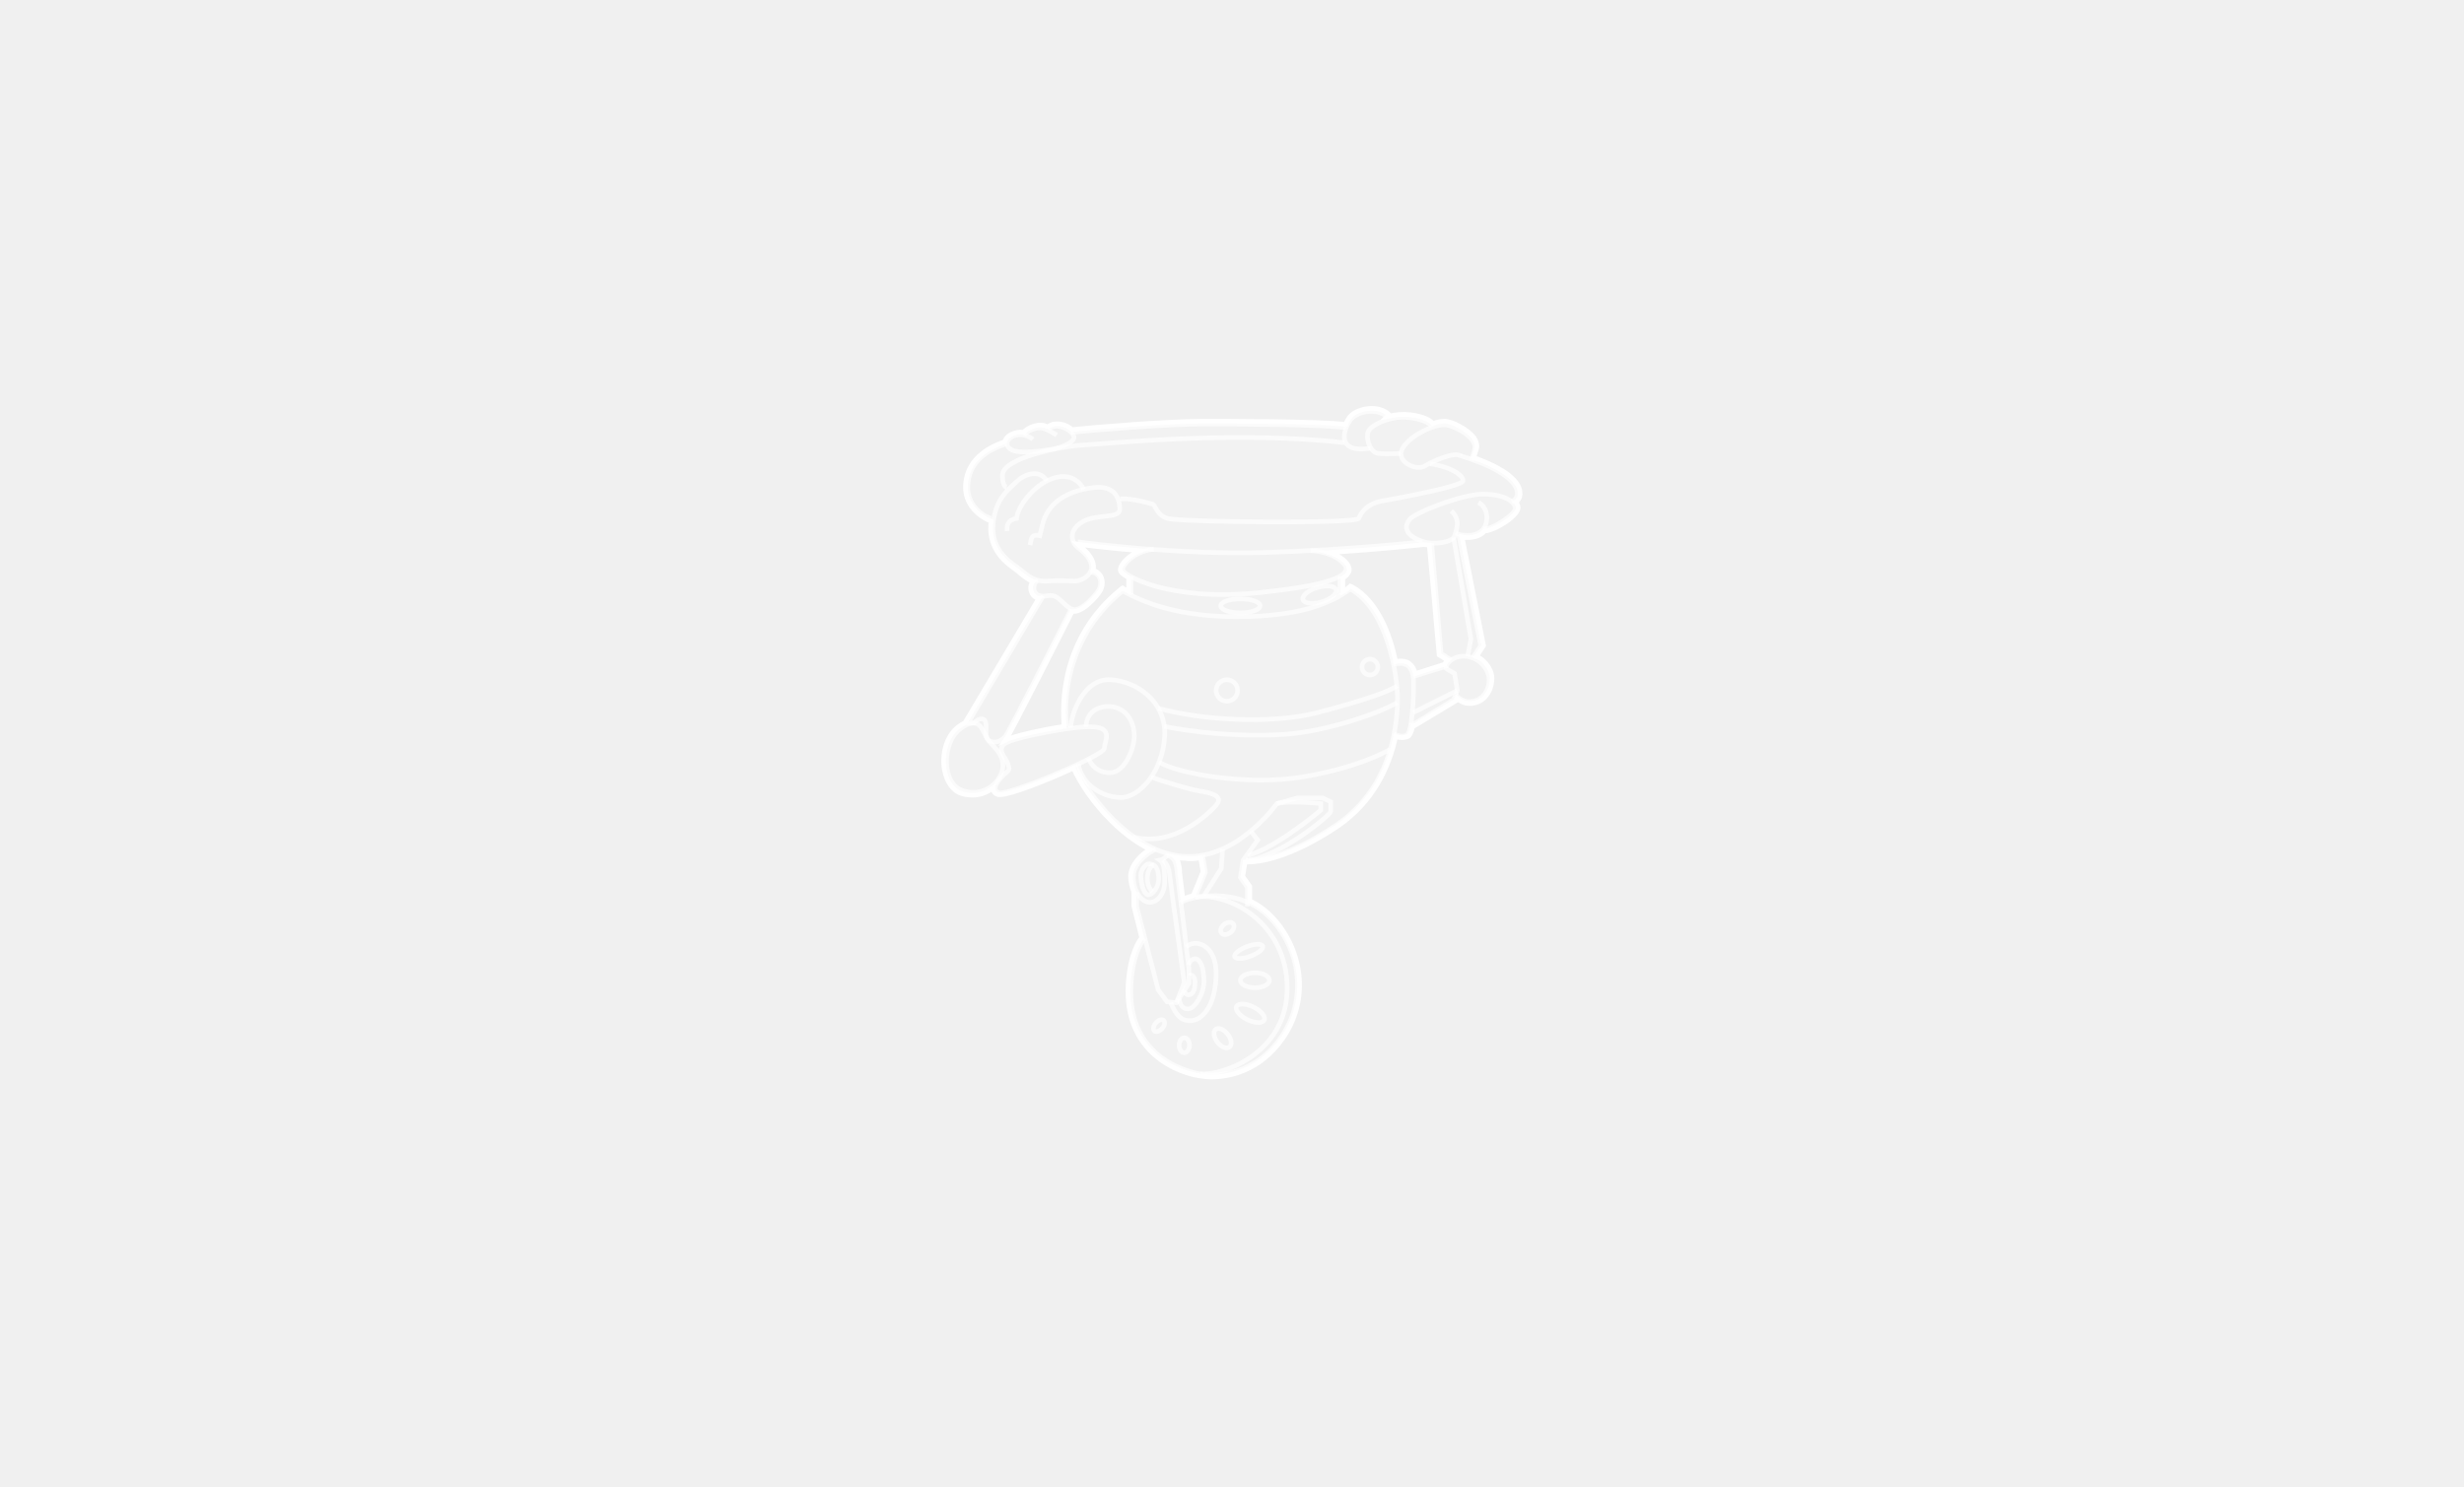
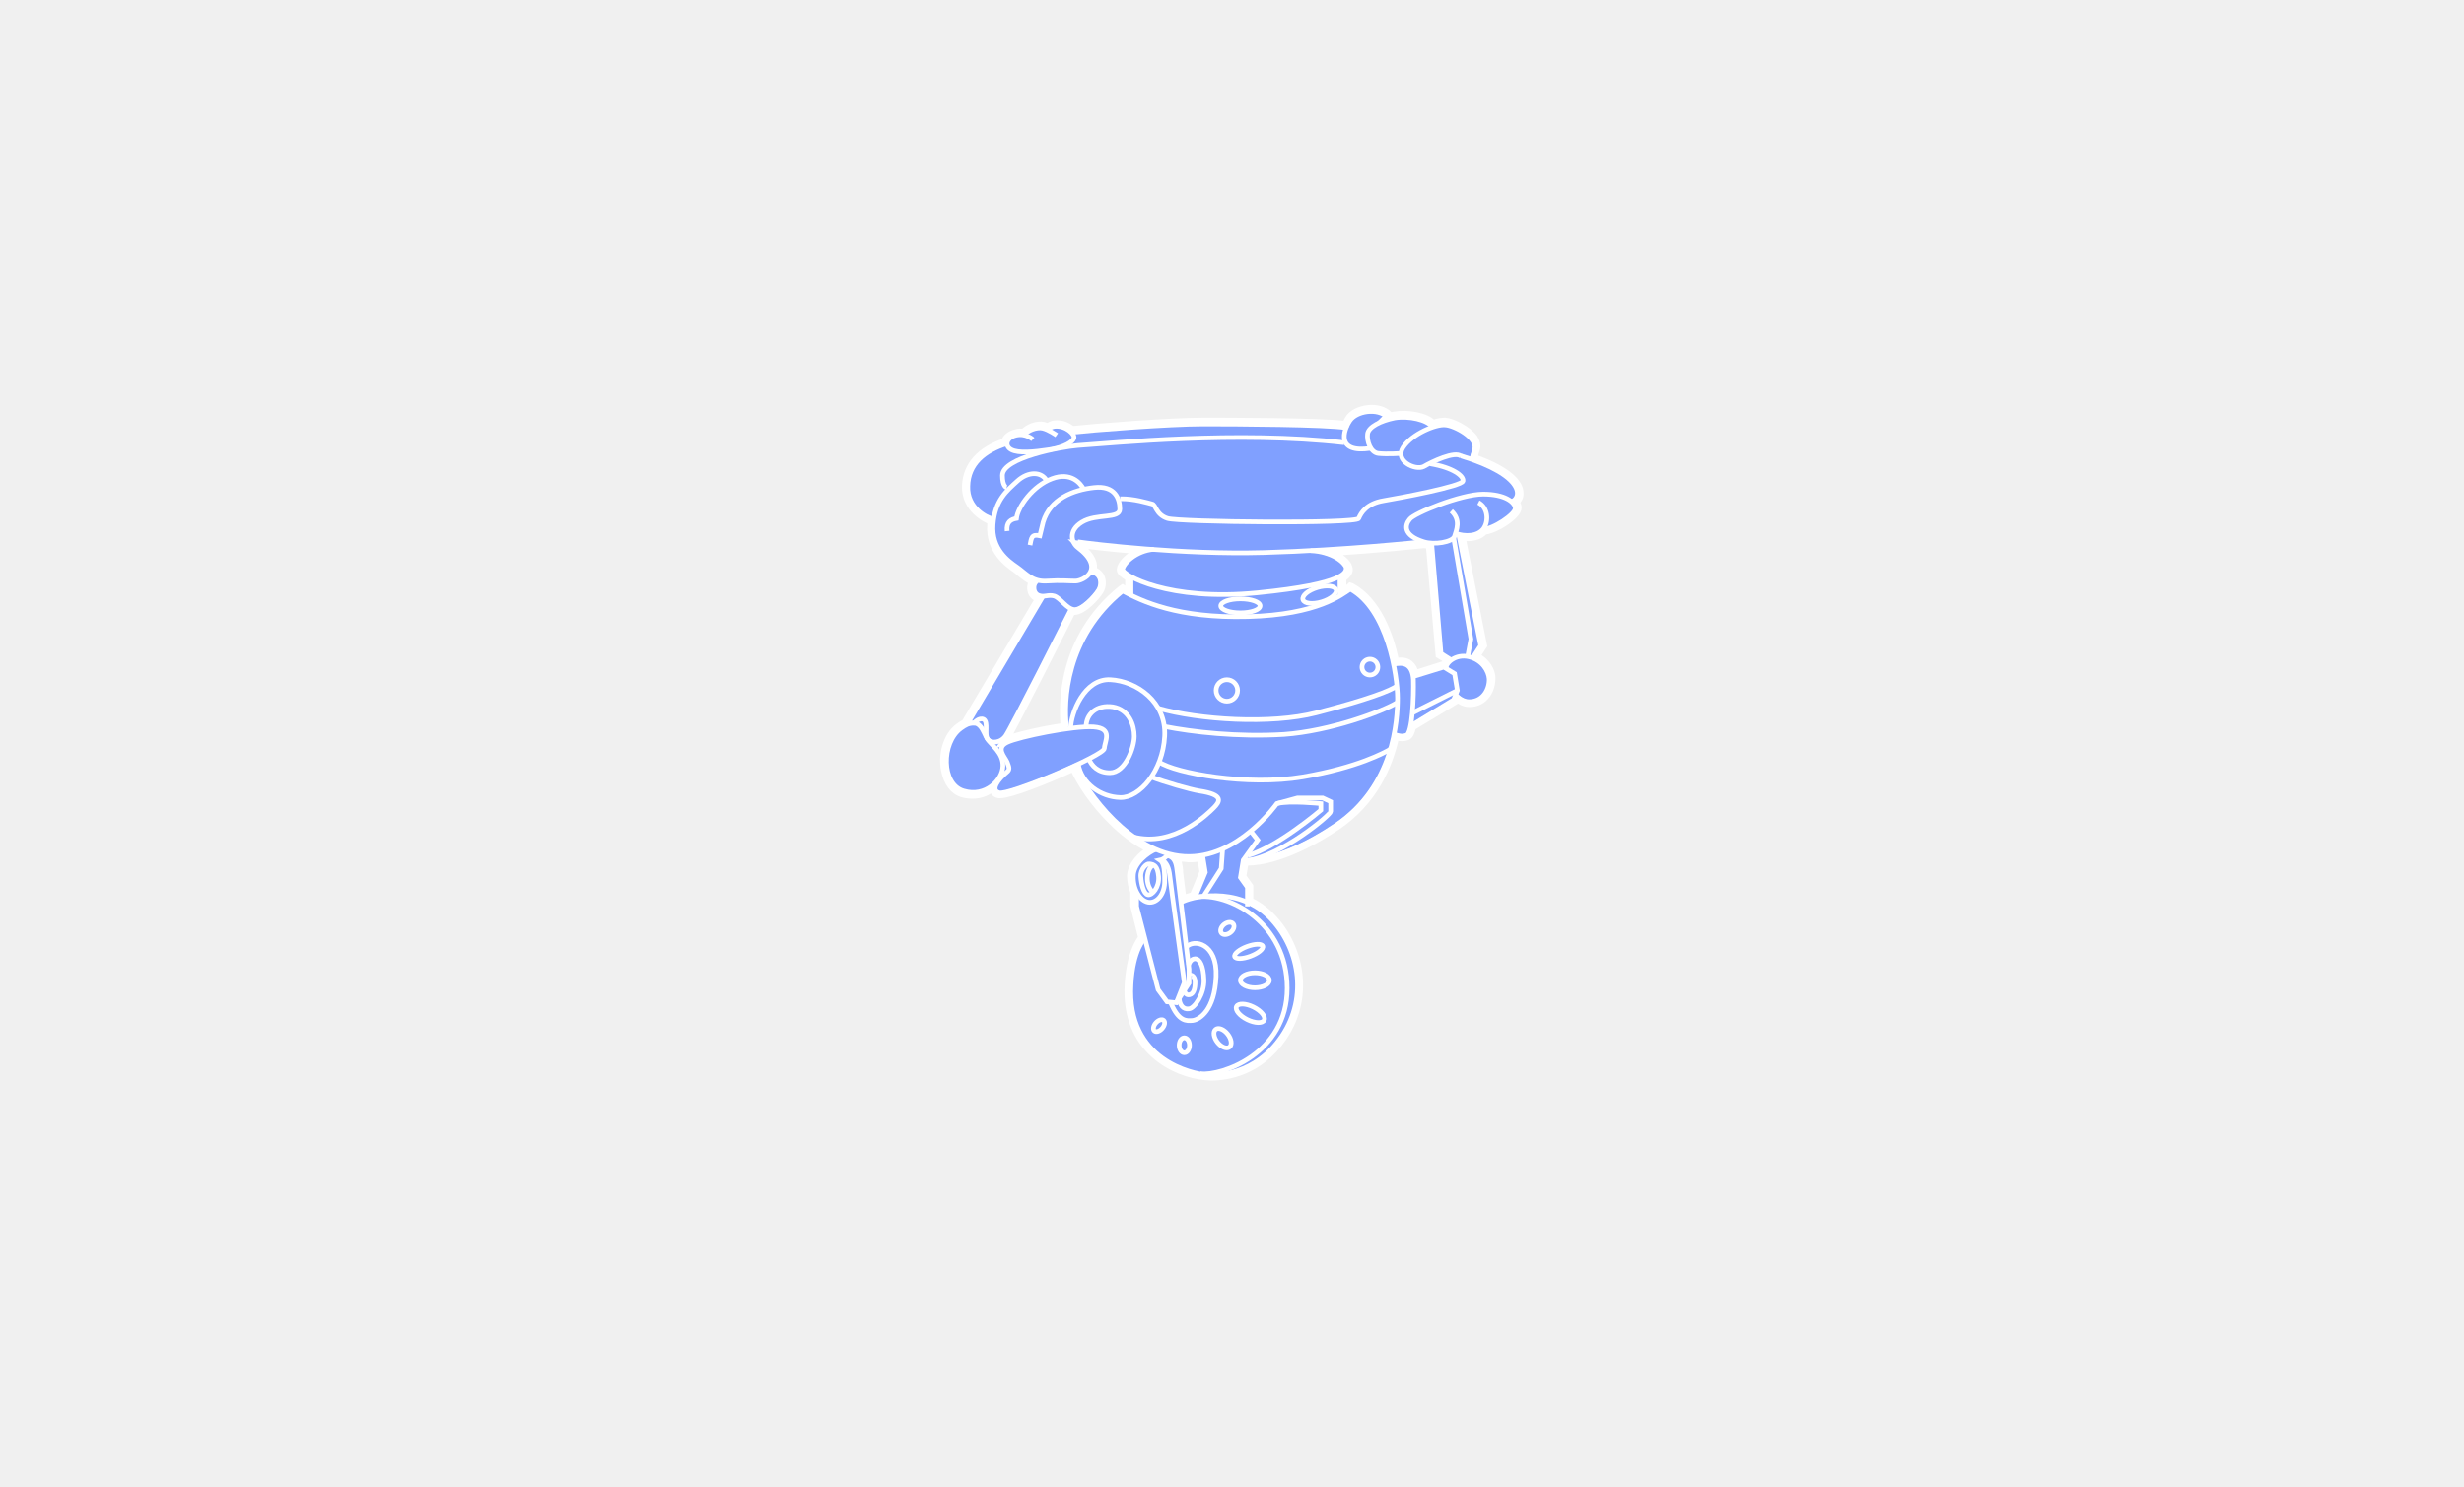
<svg id="bp-493" viewBox="0 0 527 318">
  <style type="text/css">
- 		.st0{fill:#fff2;stroke:#fff;stroke-miterlimit:10;}
- 		.st1{fill:none;stroke:#fffa;stroke-miterlimit:10;}
+ 		.st0{fill:#80a0ff;stroke:#fff;stroke-width:1.5;stroke-miterlimit:10;}
+ 		.st1{fill:none;stroke:#fff;stroke-miterlimit:10;}
</style>
  <g>
    <path class="st0" d="M212,111.5c0,0.2,0,0.5-0.1,0.7c-0.4,5.6,3.6,8.4,5.3,9.6c0.4,0.3,0.8,0.6,1.1,0.9c0.8,0.6,1.6,1.3,2.6,1.7   c-0.2,0.2-0.3,0.5-0.4,0.8c-0.2,0.9,0.1,2.1,1.1,2.6c0.2,0.1,0.4,0.2,0.6,0.2l-15.8,26.6c-0.4,0.2-0.9,0.5-1.3,0.8   c-2.8,2-3.7,6.2-3.1,9.3c0.5,2.6,1.8,4.5,3.8,5.1c0.7,0.2,1.5,0.3,2.2,0.3c1.4,0,2.8-0.4,4-1.3c0.1-0.1,0.2-0.2,0.4-0.3   c0,0.1,0,0.3,0,0.4c0.1,0.4,0.3,0.9,1.2,1.1c0.1,0,0.2,0,0.3,0c2.2,0,9.9-3,15.7-5.7c1.3,3,4.2,7.5,8.2,11.4c2.1,2.1,4.9,4.4,8.2,6   c-1.8,1-4.1,3.2-4.2,5.7c0,1.2,0.3,2.4,0.7,3.4v3l1.7,6.8c-0.6,0.7-2.5,3.5-2.9,9.9c-0.9,14.4,10.3,19.2,16.3,19.8   c0.4,0,0.8,0.1,1.4,0.1c3.4,0,10.4-1,15.5-8.5c6.2-9.2,3.3-20.1-2.8-26.1c-1.4-1.4-2.9-2.4-4.4-3.1v-3.1l-1.5-2.1l0.5-3.1   c0.1,0,0.3,0,0.7,0c2.1,0,8.7-0.7,19-7.6c7.8-5.3,11.1-12.8,12.5-19.2c0.4,0.1,0.9,0.2,1.4,0.2c0.4,0,0.7-0.1,1.1-0.2   c0.5-0.2,0.9-1,1.1-2.1l9.3-5.6l0.2-0.5c0.6,0.5,1.5,1.1,2.7,1.1c1.3,0,2.5-0.5,3.3-1.4c1-1,1.5-2.5,1.5-4.1c0-1.3-1-3.5-3.3-4.6   l1.5-2.3l-4.6-23.2c0.4,0.1,0.8,0.1,1.2,0.1c1.4,0,2.8-0.4,3.6-1.4c1.8-0.1,5-2,6.3-3.4c0.6-0.6,0.9-1.2,0.9-1.6   c0-0.4-0.2-0.8-0.5-1.2c0.6-0.4,1-1.2,0.9-2c0-1.3-1.1-4.4-9.9-7.5l0.6-1.9c0.2-0.7,0-1.5-0.5-2.3c-1.4-1.9-4.7-3.5-6.2-3.6   c-0.6,0-1.6,0.1-2.6,0.5c-1.4-1.6-5.5-2.3-8.3-1.8c-0.5,0.1-1,0.2-1.5,0.3l0.4-0.4c-1-1-2.7-1.5-4.5-1.3c-1.8,0.2-3.5,1-4.2,2.2   c-0.2,0.4-0.5,0.8-0.6,1.2c-5.4-0.7-26.2-0.7-30.4-0.7c0,0,0,0,0,0c-7.3,0-23.6,1.3-28.1,1.8c-0.8-0.7-2.1-1.4-3.7-1.2   c-0.6,0-1.2,0.4-1.5,0.6c-0.3-0.1-0.6-0.2-0.9-0.3c-1.4-0.3-3.3,0.4-4.3,1.5c-0.5-0.1-1.1-0.1-1.7,0.1c-1.2,0.3-2.1,1-2.3,1.9   c-5.3,1.8-8.2,5-8.4,9.4C206.3,109,211.1,111.2,212,111.5z M305.7,116.6l2.1,23.5l1.8,1.1c-0.3,0.3-0.5,0.6-0.6,0.9l0,0l-6.3,2   c-0.2-0.9-0.6-1.6-1.2-2.1c-0.7-0.6-1.8-0.7-3-0.5c-1.2-5.8-3.9-13-9.4-16l-0.3-0.1l-0.2,0.2c-0.2,0.1-0.3,0.2-0.5,0.4   c-0.2,0.2-0.5,0.4-0.9,0.6v-2.9c0.4-0.3,0.8-0.6,1-0.9c0.5-0.6,0.4-1.2,0.3-1.4c-0.2-0.9-1.6-2.4-4.1-3.2   c10.8-0.7,19.1-1.6,20.1-1.7C304.8,116.5,305.2,116.6,305.7,116.6z M215.1,158.3c1.1-1.5,12.9-24.9,14.2-27.5c0.1,0,0.1,0,0.2,0   c0.1,0,0.2,0,0.2,0c2,0,4.8-3.1,5.6-4.4c0.6-1,0.6-2.3,0.1-3.2c-0.4-0.6-0.9-1-1.6-1.2c0.3-1.2,0-3-3-5.3c-0.1-0.1-0.2-0.2-0.3-0.3   c0.7,0.1,5.9,0.8,13.3,1.4c-2.5,1.1-4.1,2.9-4.2,4c0,0.3,0.1,0.6,0.5,0.9c0.2,0.2,0.7,0.5,1.3,0.9v2.9c-0.4-0.2-0.7-0.4-1-0.5   l-0.3-0.2l-0.3,0.2c-13.1,10.6-12.6,25.1-12.2,29.4C222.7,156.1,216.8,157.5,215.1,158.3z M256.8,183.5l0.5,3l-2.1,5.1   c-0.9,0.2-1.6,0.5-2.2,0.7c-0.4-2.9-0.6-5.2-0.7-5.7l0-0.4c-0.1-0.9-0.2-2-0.9-2.8c0.6,0.1,1.2,0.2,1.9,0.2   C254.4,183.8,255.6,183.7,256.8,183.5z M266.9,183.4L266.9,183.4C266.9,183.4,266.9,183.4,266.9,183.4L266.9,183.4z" />
  </g>
  <g>
    <path class="st1" d="M220.9,94c0,0-1.5-1.4-3.6-0.9c-2.1,0.5-2.5,2.3-1,3.1c1.5,0.8,4.8,0.5,8.1,0c3.3-0.5,5.1-1.7,5.3-2.5   c0.2-0.8-1.7-2.7-4.1-2.5c-0.8,0.1-1.5,0.6-1.5,0.6" />
    <path class="st1" d="M219,93.1c0.7-1,2.7-1.8,4-1.5c1.3,0.3,3,1.5,3,1.5" />
    <path class="st1" d="M215.3,94.9c-4.7,1.5-8.2,4.3-8.3,9.1c-0.2,4.8,4.3,6.8,5,6.9" />
    <path class="st1" d="M215.3,104.3c0,0-0.9-0.2-0.9-2.6c0-3.8,12.5-6.1,16.1-6.4c7.5-0.5,34.1-3.2,57-0.6" />
    <path class="st1" d="M305.9,99.2c4.8,0.8,7.2,2.6,7,3.7c-0.2,1.1-13.4,3.6-17,4.2c-3.6,0.6-4.8,2.6-5.3,3.8   c-0.5,1.2-38.4,0.8-40.9,0s-2.5-3-3.3-3.1c-0.8-0.2-4-1.2-6.8-1.1" />
    <path class="st1" d="M230.5,115.9c3.4,0.5,22.3,2.8,39.8,2.3s34-2.3,34-2.3" />
    <path class="st1" d="M311.3,114.1c2,0.7,4.7,0.7,6-1c1.2-1.7,0.9-4.6-1.1-5.6" />
    <path class="st1" d="M317.2,113.2c2,0.1,7-3.2,6.9-4.5c-0.1-1.3-2.2-3-6.9-3c-4.7,0-14.8,4.1-15.7,5.4c-1,1.2-1.5,3.4,3,4.8   c2.2,0.7,6.2,0.1,6.6-1.2s1.4-3.5-0.7-5.4" />
    <path class="st1" d="M323.3,107.3c2.1-0.7,3.2-5.5-10.9-9.8" />
    <path class="st1" d="M312.5,97.6c-1.3-1.2-6.3,1.2-8,2.2c-1.8,0.9-6.3-1.2-4.4-4.1s7-5,9-4.8c2,0.1,7,2.8,6.3,5.2s-0.7,2.4-0.7,2.4   " />
    <path class="st1" d="M306.3,91.3c-1-1.5-5-2.4-8-1.9c-3,0.6-5.6,1.9-5.8,3.4s0.6,4,2.3,4.2c1.8,0.2,4.8,0,4.8,0" />
    <path class="st1" d="M296.7,89.2c-2.1-2-6.6-1.3-8,0.8s-3,7,4.4,5.9" />
    <path class="st1" d="M231.8,104.7c-0.7-1.4-2.8-3.8-6.8-2.3c-4.1,1.5-7.3,6-7.6,8.5c-1.2,0.2-2.2,0.8-2,2.7" />
    <path class="st1" d="M223.9,102.9c-1.1-2.1-4-2.1-6.3,0s-4.8,4.1-5.2,9.3s3.2,7.8,5.1,9.1c1.9,1.3,3.2,3.2,6.4,3s4.5,0,6.1,0   c1.7,0,6.6-2.6,0.5-7.2c-1.2-0.9-2.2-3.5,0.9-5.4c3.1-1.9,8.1-0.6,8.1-2.8s-1-5.1-5.5-4.6c-4.5,0.5-9.4,2.4-10.9,7.4l-0.7,2.9   c-1.8-0.4-1.8,0.5-2.1,2" />
    <path class="st1" d="M233.2,122.4c2.1,0,2.7,2.2,1.8,3.8c-0.9,1.5-3.7,4.4-5.3,4.2c-1.6-0.2-2.8-2.4-4.2-2.9   c-1.4-0.4-2.2,0.4-3.5-0.2c-1.3-0.7-1-2.9,0-3" />
    <path class="st1" d="M223.1,127.5L207,154.7h1.3c0,0,1.1-1.3,2.1-0.8c1,0.6,0.1,3.2,0.8,4.2s2.8,0.9,3.9-0.7   c1.1-1.5,14-27.1,14-27.1" />
    <path class="st1" d="M211.2,158.1c-1-1.4-1.5-5.4-5.7-2.3c-4.2,3.1-4.2,12,0.6,13.4c4.7,1.4,8.3-2.3,8.4-5.3   C214.6,161,212,159.4,211.2,158.1z" />
    <path class="st1" d="M215.3,165.2c-1.7,1.4-3.6,3.8-1.6,4.4c2,0.6,22.5-8,22.5-9.5c0-1.4,2-4.3-2.3-4.6s-16,2.1-18.5,3.3   s-0.5,3.1,0,4.2C215.8,164.1,216.1,164.6,215.3,165.2z" />
    <path class="st1" d="M232.3,155.4c0-2.6,2.2-4.7,5.7-4.2c3.5,0.6,4.6,3.9,4.6,6.3s-1.9,7.8-5.2,7.8c-2.5,0-3.9-1.4-4.6-3.1" />
    <path class="st1" d="M229,155.7c0.1-3.2,2.9-10.6,8.5-10.3c5.6,0.3,12,4.7,11.6,12.1s-5.3,13.2-9.5,13.1c-4.2-0.1-8.3-3-9-7.2" />
    <path class="st1" d="M266.4,184c0,0,7,0.9,19.4-7.5s13.1-22.5,13.1-27.2c0-4.7-2.1-18.9-10.1-23.3c-1.7,1.1-6.8,5.5-21.9,5.9   c-15.1,0.4-22.7-3.3-26.8-5.5c-12.3,10-12.6,23.8-12,29" />
    <path class="st1" d="M229.9,163.7c2.4,5.8,11.9,18.8,23.4,19.5c11.4,0.7,19.8-11.3,19.8-11.3l4.4-1.2h5.4l1.7,0.8c0,0,0,1.4,0,2.1   c0,0.7-10.5,9.5-17.9,10.5" />
    <path class="st1" d="M273.1,171.9c2.7-0.7,9.4,0,9.4,0v1.4c0,0-9.4,8-15.6,9.7" />
    <polyline class="st1" points="267.5,177.8 269,179.7 265.9,184 265.3,187.7 266.8,189.8 266.8,193.9  " />
    <polyline class="st1" points="261.5,181.6 261.2,185.8 257.5,191.6  " />
    <path class="st1" d="M247.2,181.7c-1.6,0.6-4.8,3-4.8,5.7c-0.1,2.8,1.4,5.3,3.2,5.6c1.8,0.3,3.6-1.7,3.5-4.7c0-3-0.4-3.9-1-4.3   c1-0.2,1.8-1.3,1.8-1.3" />
    <path class="st1" d="M249.6,183c2,0.4,2,2.3,2.2,3.7c0.2,1.4,2.5,20.6,2.5,20.6v3l-2.7,4.2l-2-0.2l-1.9-2.6l-4.6-17.8v-3.1" />
    <path class="st1" d="M248.7,184c0.8,0.7,1.3,1.5,1.5,3.4s3.1,22.8,3.1,22.8l-1.7,4.3" />
    <path class="st1" d="M245.8,184.8c-0.6-0.1-1.9,1.1-1.8,2.7s0.6,3.7,1.5,3.9c0.9,0.2,2.5-1.6,2.3-3.9S246.8,184.9,245.8,184.8z" />
    <path class="st1" d="M246.8,185.1c-1.2,0-2.3,3.7-0.3,5.7" />
    <polyline class="st1" points="257.2,182.9 257.8,186.6 255.6,191.9  " />
    <path class="st1" d="M252.5,193.1c2-1.3,12.1-3.7,18.9,3c6.4,6.4,8.5,17,2.8,25.5s-14,8.5-16.4,8.3c-2.4-0.2-16.9-2.9-15.9-19.3   c0.4-7.5,2.9-9.8,2.9-9.8" />
    <path class="st1" d="M253.7,202.6c1.6-1.8,6.7-0.9,6.4,6.3s-3.5,9.2-5,9.4c-1.3,0.1-3,0.3-4.7-3.8" />
    <path class="st1" d="M255.6,191.9c7.2-1.1,19.7,5.5,19.7,19.5c0,14-14,18.8-18.6,18.3" />
    <ellipse transform="matrix(0.7879 -0.6158 0.6158 0.7879 -66.6192 203.7796)" class="st1" cx="262.5" cy="198.6" rx="1.6" ry="1.1" />
    <ellipse transform="matrix(0.9363 -0.3511 0.3511 0.9363 -54.4585 106.7654)" class="st1" cx="267.1" cy="203.5" rx="3.2" ry="1.1" />
    <ellipse class="st1" cx="268.4" cy="209.7" rx="3.1" ry="1.6" />
    <ellipse transform="matrix(0.4412 -0.8974 0.8974 0.4412 -45.1064 361.0742)" class="st1" cx="267.4" cy="216.8" rx="1.5" ry="3.3" />
    <ellipse transform="matrix(0.7879 -0.6158 0.6158 0.7879 -81.3163 208.1306)" class="st1" cx="261.5" cy="222.1" rx="1.4" ry="2.4" />
    <circle class="st1" cx="262.4" cy="147.7" r="2.3" />
    <circle class="st1" cx="293" cy="142.7" r="1.7" />
    <path class="st1" d="M247.7,151.5c8.8,2.5,24.1,3.5,33.8,1c10.9-2.8,16.1-4.8,17.3-5.8" />
    <path class="st1" d="M249,155.4c6.1,1.2,15.7,2.3,25.6,1.7c9.9-0.7,21.1-4.9,24.2-6.8" />
    <path class="st1" d="M247.9,163c3.5,2.4,18.9,5.2,30.7,3.2c11.8-2,17.7-5.3,18.7-5.9" />
    <path class="st1" d="M246.2,166.2c2.8,1.1,8.4,2.7,10.3,3c5.4,0.8,4.4,2.3,3.1,3.6c-1.1,1.1-8.5,8.6-17.3,6.2" />
    <path class="st1" d="M246.8,117.5c-3.9,0.3-6.6,3.1-6.7,4.3s9.8,6.9,28.9,5c19.1-1.9,19-4.5,18.9-5.4c-0.2-0.9-2.7-3.4-7.6-3.6" />
    <line class="st1" x1="241.9" y1="123.3" x2="241.9" y2="127.2" />
    <line class="st1" x1="286.6" y1="123.3" x2="286.6" y2="127.2" />
    <ellipse transform="matrix(0.9586 -0.2849 0.2849 0.9586 -24.5352 85.682)" class="st1" cx="282.2" cy="127.2" rx="3.7" ry="1.6" />
    <ellipse class="st1" cx="265.3" cy="129.6" rx="4.2" ry="1.5" />
    <path class="st1" d="M298,142.1c2.1-0.5,4.1-0.2,4.3,3.3c0.1,3.5-0.2,11.4-1.5,11.9c-1.3,0.5-2.7-0.3-2.7-0.3" />
    <polyline class="st1" points="302.3,144.7 308.8,142.7 311.1,144.1 311.7,147.7 310.9,149.7 301.7,155.3  " />
    <line class="st1" x1="302.3" y1="152.4" x2="311.7" y2="147.7" />
    <path class="st1" d="M309.3,143c-0.2-1.1,2-3.2,4.9-2.5s4.2,3.1,4.3,4.7c0.1,2.1-1.2,4.9-4.3,4.9c-1.7,0-2.9-1.5-2.9-1.5" />
    <polyline class="st1" points="310.4,141.2 308.2,139.8 306.2,116.2  " />
    <polyline class="st1" points="315,140.7 316.7,138.1 312,114.4  " />
    <polyline class="st1" points="313.9,140.4 314.6,136.7 310.9,115  " />
    <path class="st1" d="M229,92.5c4.5-0.5,21-1.8,28.3-1.8c7.3,0,26.3,0.1,30.6,0.8" />
    <ellipse class="st1" cx="253.3" cy="223.6" rx="1.1" ry="1.6" />
    <ellipse transform="matrix(0.6581 -0.7529 0.7529 0.6581 -80.4331 261.6625)" class="st1" cx="247.9" cy="219.4" rx="1.5" ry="0.9" />
    <path class="st1" d="M252.2,213.6c0.1,1.3,0.8,2.4,2.1,2.2c1.2-0.1,3.3-3.2,3.2-6.2s-0.9-4.5-1.9-4.5c-1,0-1.4,1.3-1.4,1.3" />
    <path class="st1" d="M253.3,211.9c0,0,0.2,1.1,1.1,0.9s1.2-1.3,1.2-2.7s-1-1.7-1.1-1.4" />
  </g>
</svg>
